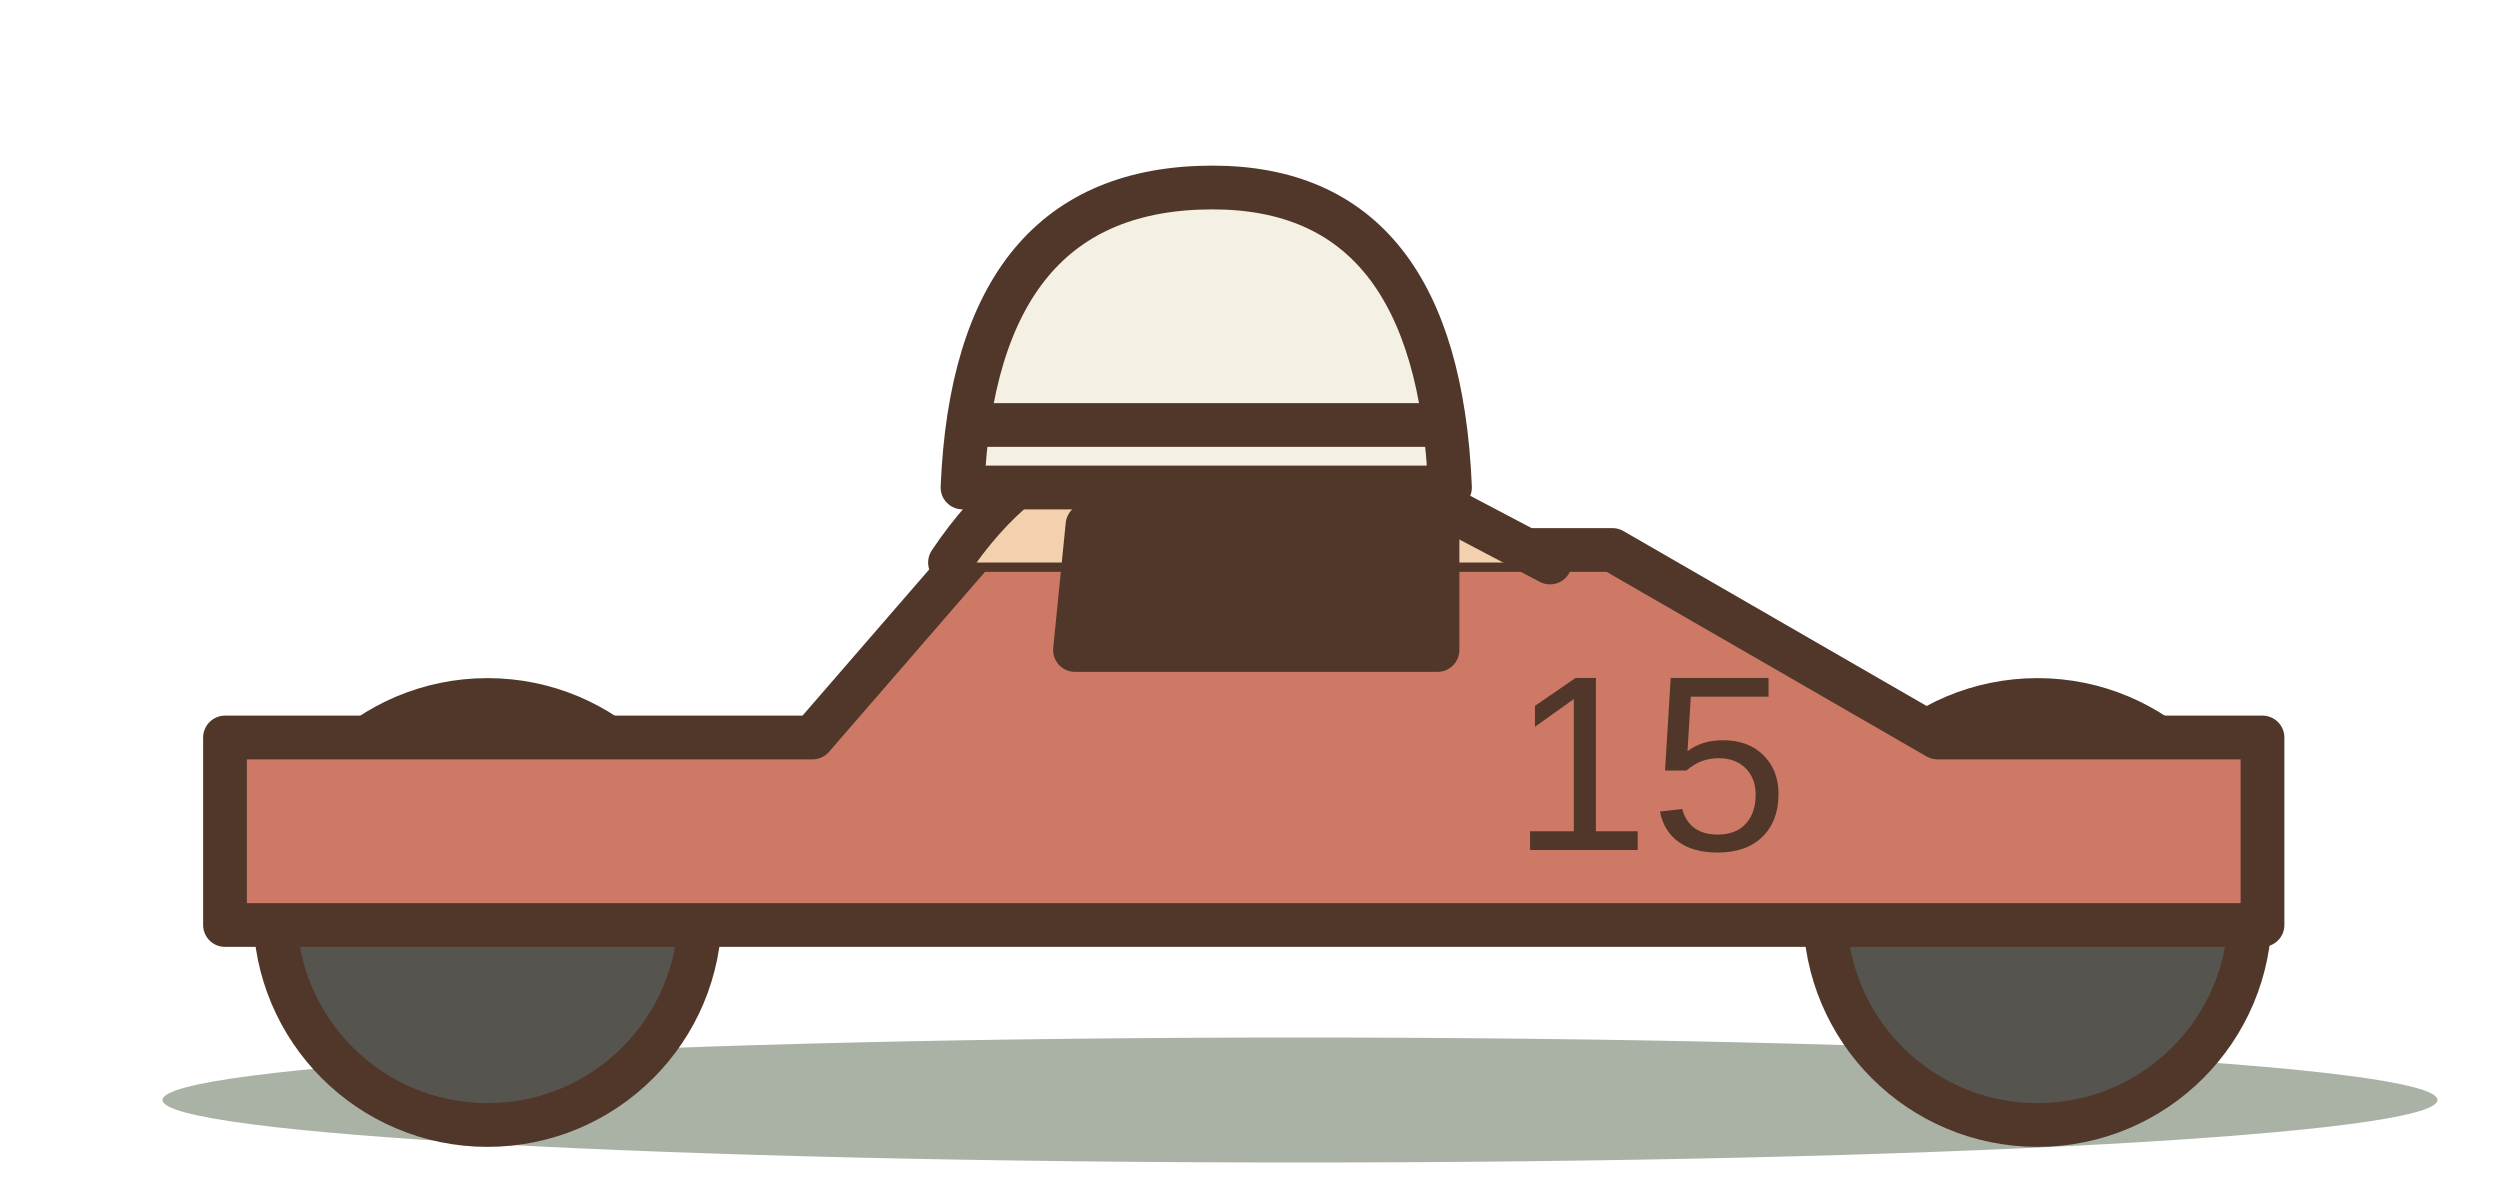
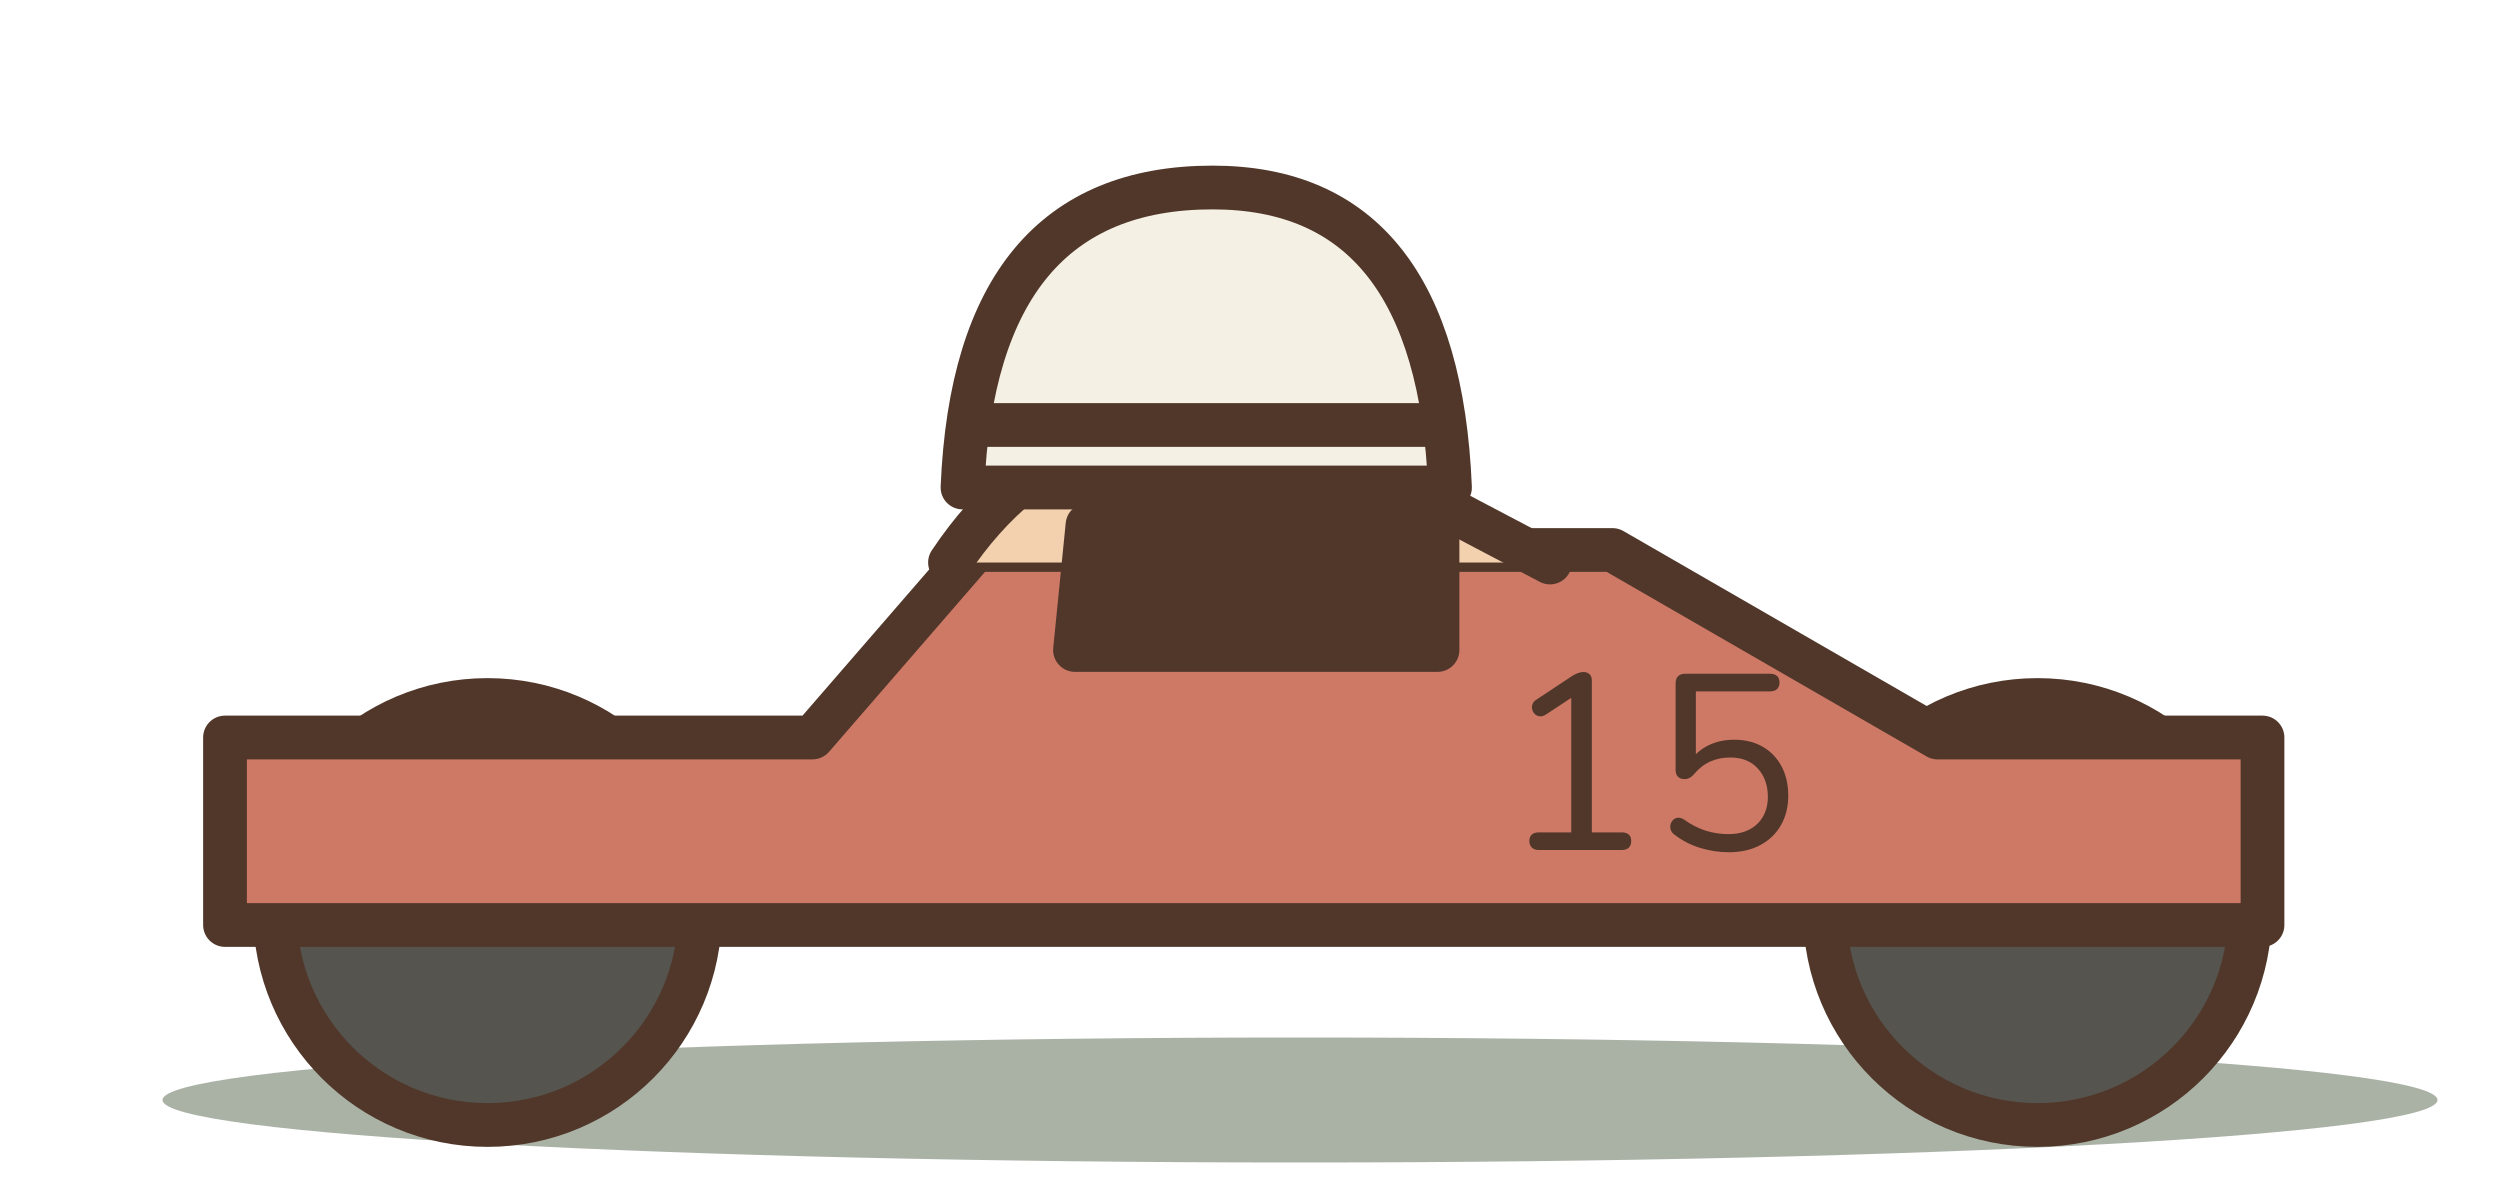
<svg xmlns="http://www.w3.org/2000/svg" viewBox="0 0 200 95" fill="none" stroke="#50372a" stroke-width="3.5" stroke-linecap="round" stroke-linejoin="round">
  <ellipse cx="104" cy="88" rx="91" ry="5" fill="#aab2a6" stroke="none" />
  <circle cx="39" cy="73" r="17" fill="#55544e" />
  <circle cx="163" cy="73" r="17" fill="#55544e" />
  <path d="M18 59h47l13-15h51l26 15h26v15H18z" fill="#ce7966" />
  <path d="M76 45q10-15 29-10l19 10" fill="#f3d1af" />
  <path d="M77 39q1-24 20-24 18 0 19 24z" fill="#f5f0e4" />
  <path d="M78 34h37" />
  <path d="M87 42h28v10H86z" fill="#50372a" />
-   <text x="132" y="68" stroke="none" fill="#50372a" font-family="Arial,sans-serif" font-size="20" text-anchor="middle">15</text>
+   <g stroke="none" fill="#50372a" data-label="15" aria-label="15">
+     <path d="M154.94 0Q137.422 0 127.428 9.729Q117.435 19.457 117.435 35.975Q117.435 52.962 127.428 61.721Q137.422 70.48 154.94 70.48H284.965V637.292H328.41L183 541.4Q170.362 533.58 158.898 534.755Q147.435 535.93 139.646 543.454Q131.857 550.977 128.917 561.676Q125.977 572.374 130.092 583.573Q134.206 594.771 147.374 602.59L285.374 694.073Q298.482 702.362 310.265 707.151Q322.048 711.94 333.746 711.94Q347.854 711.94 357.613 703.621Q367.372 695.302 367.372 677.254V70.48H487.397Q505.445 70.48 515.173 61.721Q524.902 52.962 524.902 35.975Q524.902 18.457 515.173 9.229Q505.445 0 487.397 0Z" transform="translate(120 68) scale(0.02 -0.02)" data-font="Nunito 400" />
+     <path d="M315.013 -8.94Q257.771 -8.94 201.181 8.241Q144.59 25.422 98.59 60.784Q87.013 69.073 83.163 80.271Q79.314 91.47 82.284 102.403Q85.254 113.337 93.043 120.861Q100.832 128.384 112.295 129.059Q123.759 129.734 136.867 121.384Q177.578 91.902 221.675 77.721Q265.771 63.54 314.073 63.54Q362.965 63.54 398.266 82.251Q433.568 100.962 452.484 134.589Q471.4 168.216 471.4 212.698Q471.4 281.952 431.303 325.995Q391.206 370.038 321.073 370.038Q277.94 370.038 241.843 354.236Q205.746 338.435 175.686 302.892Q169.337 294.892 159.843 289.247Q150.349 283.603 138.06 283.603Q121.013 283.603 111.724 293.157Q102.435 302.711 102.435 318.819V667.025Q102.435 685.543 112.428 695.271Q122.422 705 140.41 705H480.013Q498.53 705 508.259 696.006Q517.987 687.013 517.987 670.025Q517.987 652.977 508.259 643.749Q498.53 634.52 480.013 634.52H183.432V354.324H160.505Q187.035 395.686 233.216 418.397Q279.397 441.108 336.229 441.108Q402.698 441.108 451.138 412.873Q499.578 384.638 526.283 334.403Q552.987 284.168 552.987 217.168Q552.987 150.819 524.108 99.91Q495.229 49 441.97 20.03Q388.711 -8.94 315.013 -8.94Z" transform="translate(132 68) scale(0.02 -0.02)" data-font="Nunito 400" />
+   </g>
</svg>
